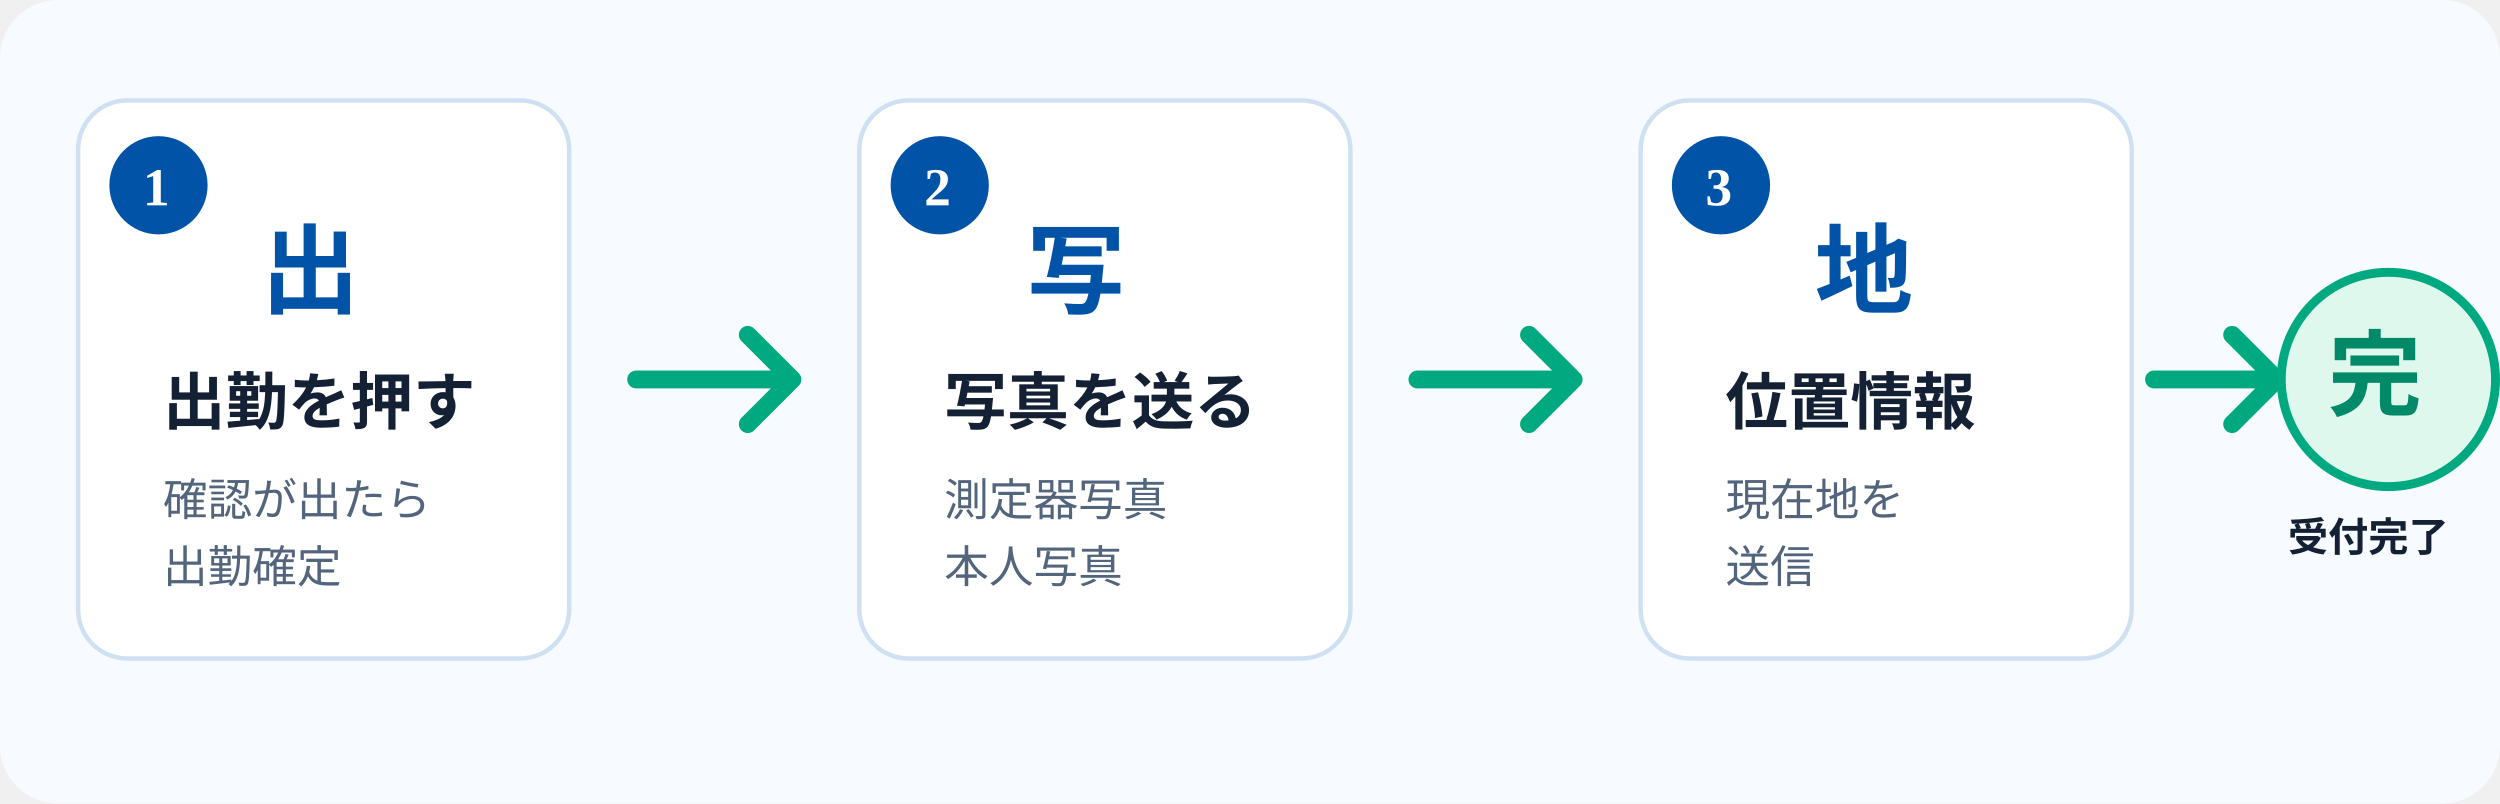
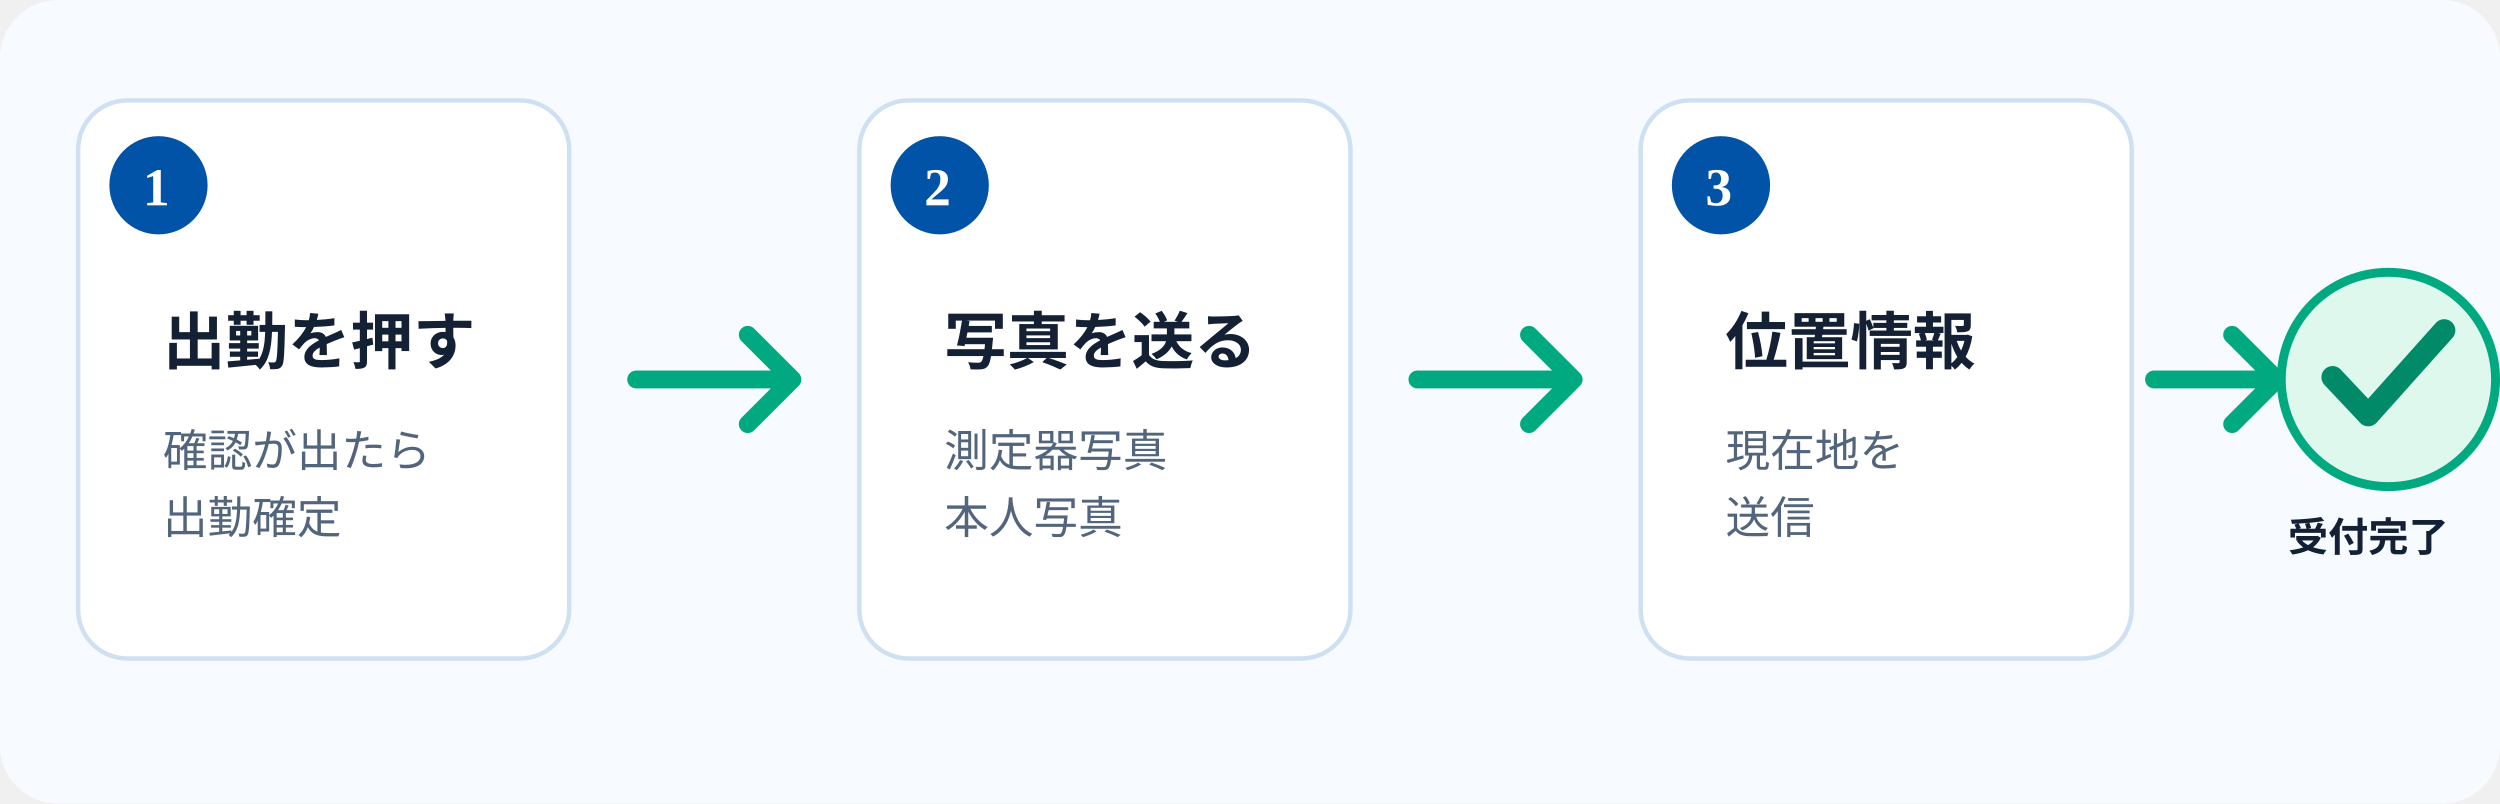
<svg xmlns="http://www.w3.org/2000/svg" viewBox="0 0 1120 360" role="img" aria-label="出勤操作フロー">
  <defs>
    <style>
-       .bg{fill:#f7fbff}.card{fill:#fff;stroke:#cfe0f2;stroke-width:2}.num{fill:#0053a6}.title{font:700 28px sans-serif;fill:#142033}.txt{font:500 20px sans-serif;fill:#53657c}.arrow{stroke:#00a97f;stroke-width:8;stroke-linecap:round;stroke-linejoin:round;fill:none}.icon{font:700 44px sans-serif;fill:#0053a6}
+       .bg{fill:#f7fbff}.card{fill:#fff;stroke:#cfe0f2;stroke-width:2}.num{fill:#0053a6}.title{font:700 28px sans-serif;fill:#142033}.txt{font:500 20px sans-serif;fill:#53657c}.arrow{stroke:#00a97f;stroke-width:8;stroke-linecap:round;stroke-linejoin:round;fill:none}
    </style>
  </defs>
  <rect class="bg" width="1120" height="360" rx="26" />
  <g transform="translate(35 45)">
    <rect class="card" width="220" height="250" rx="22" />
    <circle class="num" cx="36" cy="38" r="22" />
    <text x="29" y="47" font-size="24" font-weight="700" fill="#fff">1</text>
-     <text class="icon" x="82" y="92">出</text>
-     <text class="title" x="38" y="145">出勤を押す</text>
-     <text class="txt" x="38" y="186">確認が出たら</text>
-     <text class="txt" x="38" y="216">出勤確定</text>
+     <text class="title" x="38" y="118">出勤を押す</text>
+     <text class="txt" x="38" y="164">確認が出たら</text>
+     <text class="txt" x="38" y="194">出勤確定</text>
  </g>
  <path class="arrow" d="M285 170h70m-20-20 20 20-20 20" />
  <g transform="translate(385 45)">
    <rect class="card" width="220" height="250" rx="22" />
    <circle class="num" cx="36" cy="38" r="22" />
    <text x="29" y="47" font-size="24" font-weight="700" fill="#fff">2</text>
-     <text class="icon" x="75" y="92">写</text>
-     <text class="title" x="38" y="145">写真を送る</text>
-     <text class="txt" x="38" y="186">測定器写真</text>
-     <text class="txt" x="38" y="216">本人写真</text>
+     <text class="title" x="38" y="118">写真を送る</text>
+     <text class="txt" x="38" y="164">測定器写真</text>
+     <text class="txt" x="38" y="194">本人写真</text>
  </g>
  <path class="arrow" d="M635 170h70m-20-20 20 20-20 20" />
  <g transform="translate(735 45)">
    <rect class="card" width="220" height="250" rx="22" />
    <circle class="num" cx="36" cy="38" r="22" />
    <text x="29" y="47" font-size="24" font-weight="700" fill="#fff">3</text>
-     <text class="icon" x="78" y="92">地</text>
-     <text class="title" x="38" y="145">位置情報</text>
-     <text class="txt" x="38" y="186">現在地を</text>
-     <text class="txt" x="38" y="216">送信</text>
+     <text class="title" x="38" y="118">位置情報</text>
+     <text class="txt" x="38" y="164">現在地を</text>
+     <text class="txt" x="38" y="194">送信</text>
  </g>
  <path class="arrow" d="M965 170h55m-20-20 20 20-20 20" />
  <g transform="translate(1020 105)">
    <circle cx="50" cy="65" r="48" fill="#dff8ee" stroke="#00a97f" stroke-width="4" />
-     <text x="23" y="78" font-size="42" font-weight="900" fill="#008a67">完</text>
+     <path d="M25 64l16 17 34-38" fill="none" stroke="#008a67" stroke-width="10" stroke-linecap="round" stroke-linejoin="round" />
    <text x="5" y="142" font-size="18" font-weight="700" fill="#142033">受付完了</text>
  </g>
</svg>
